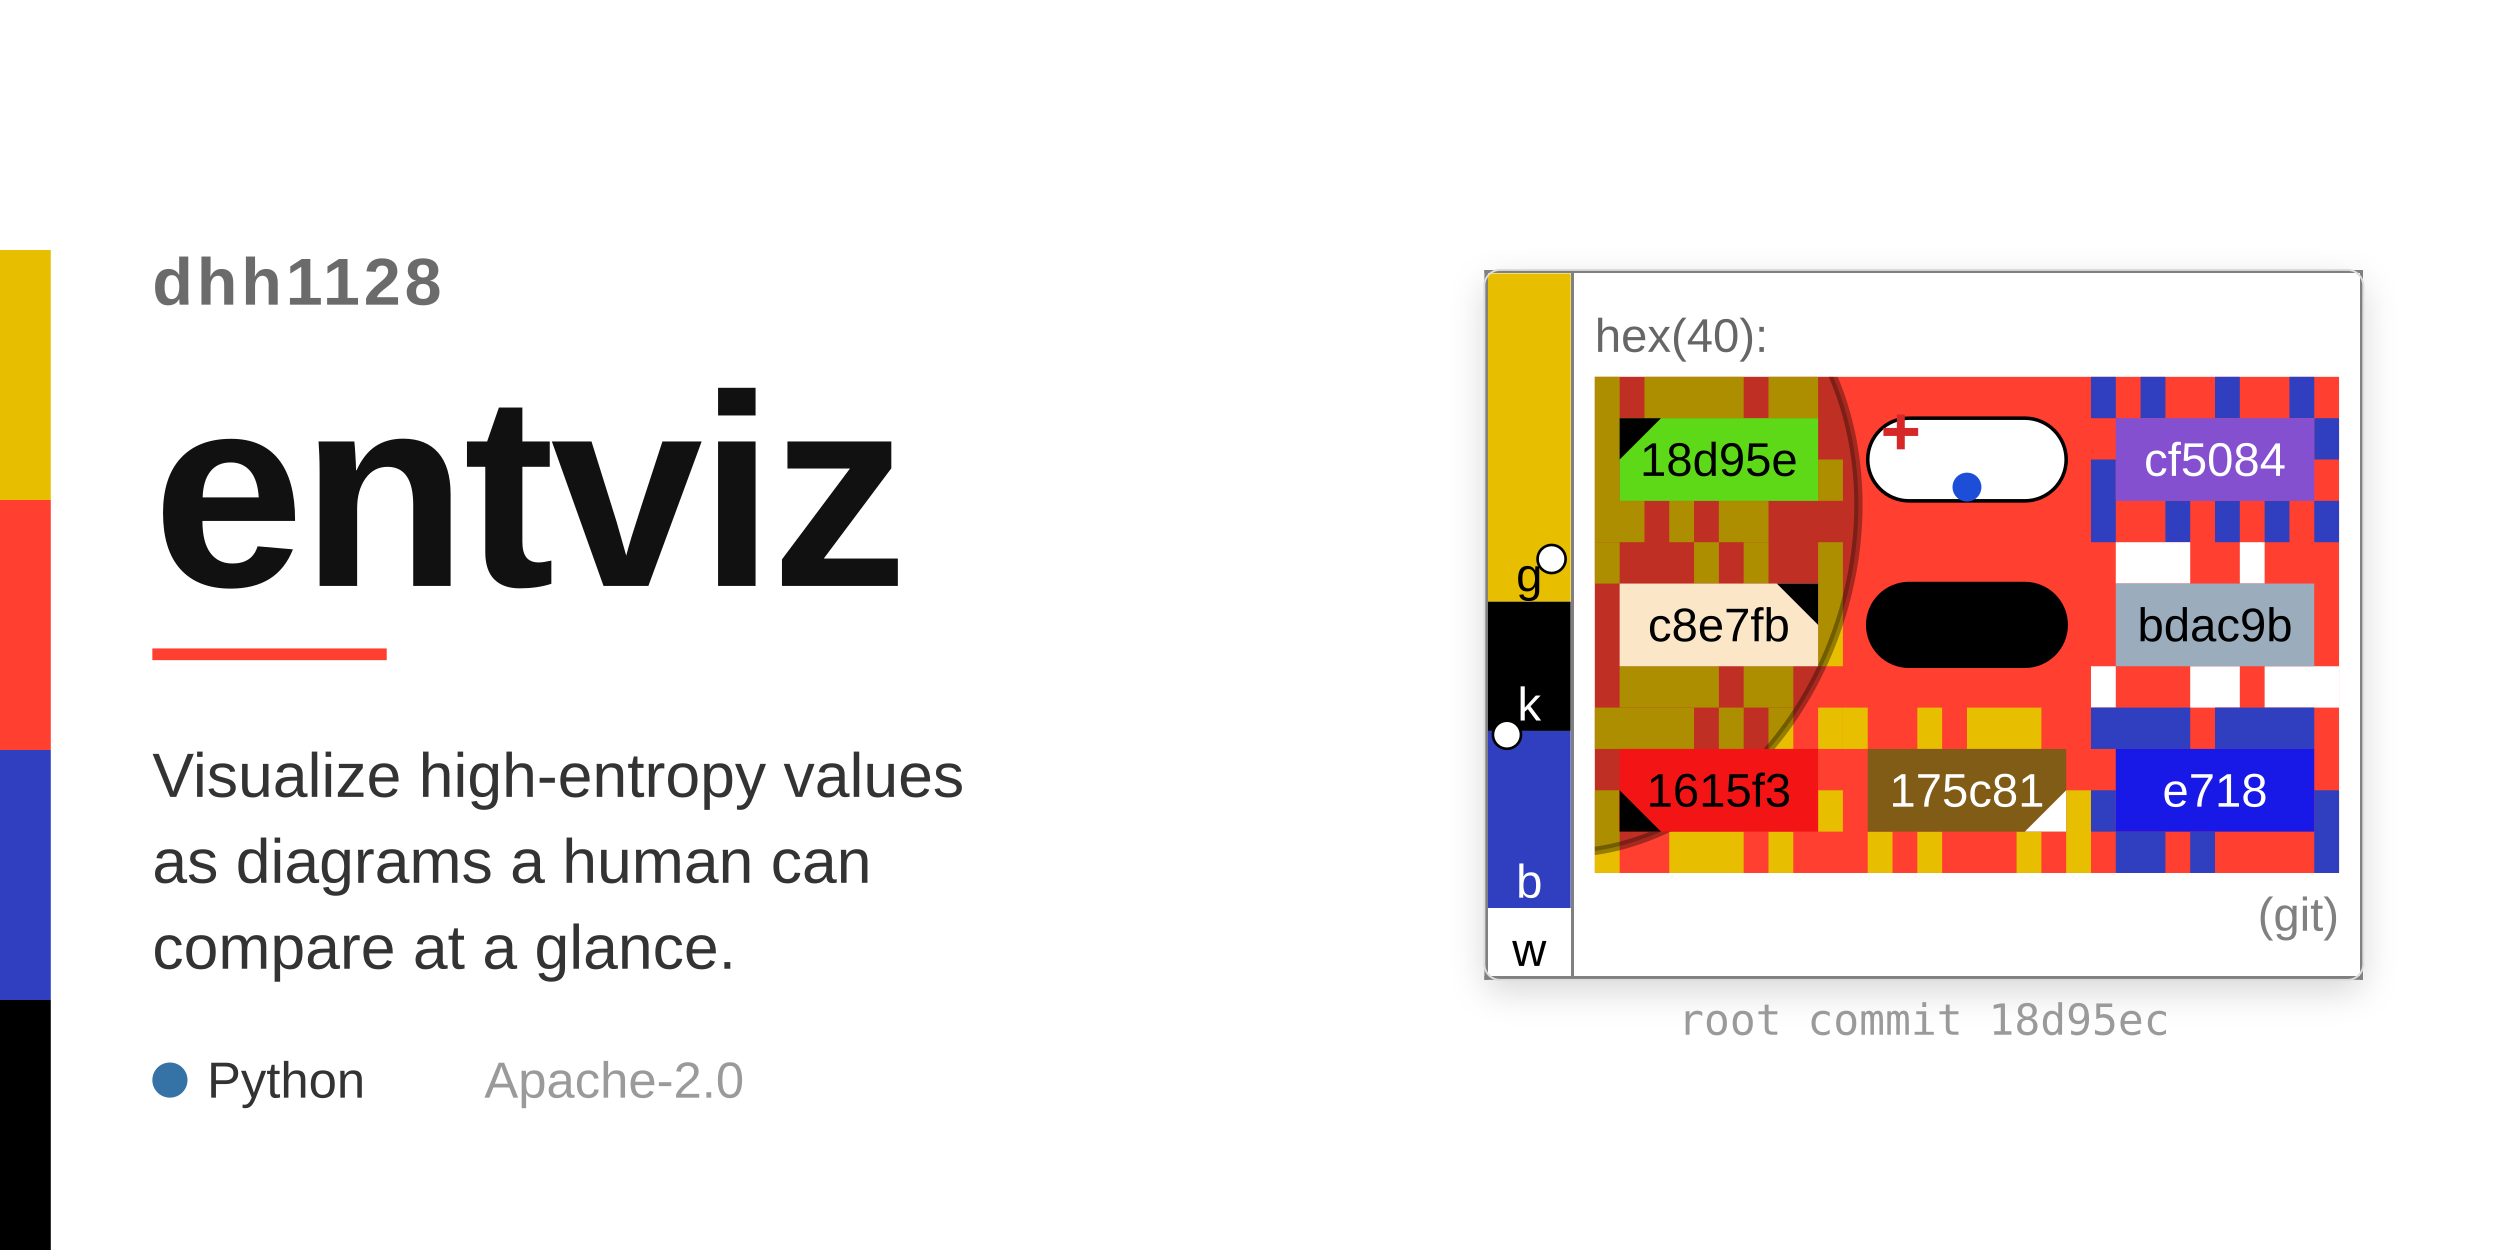
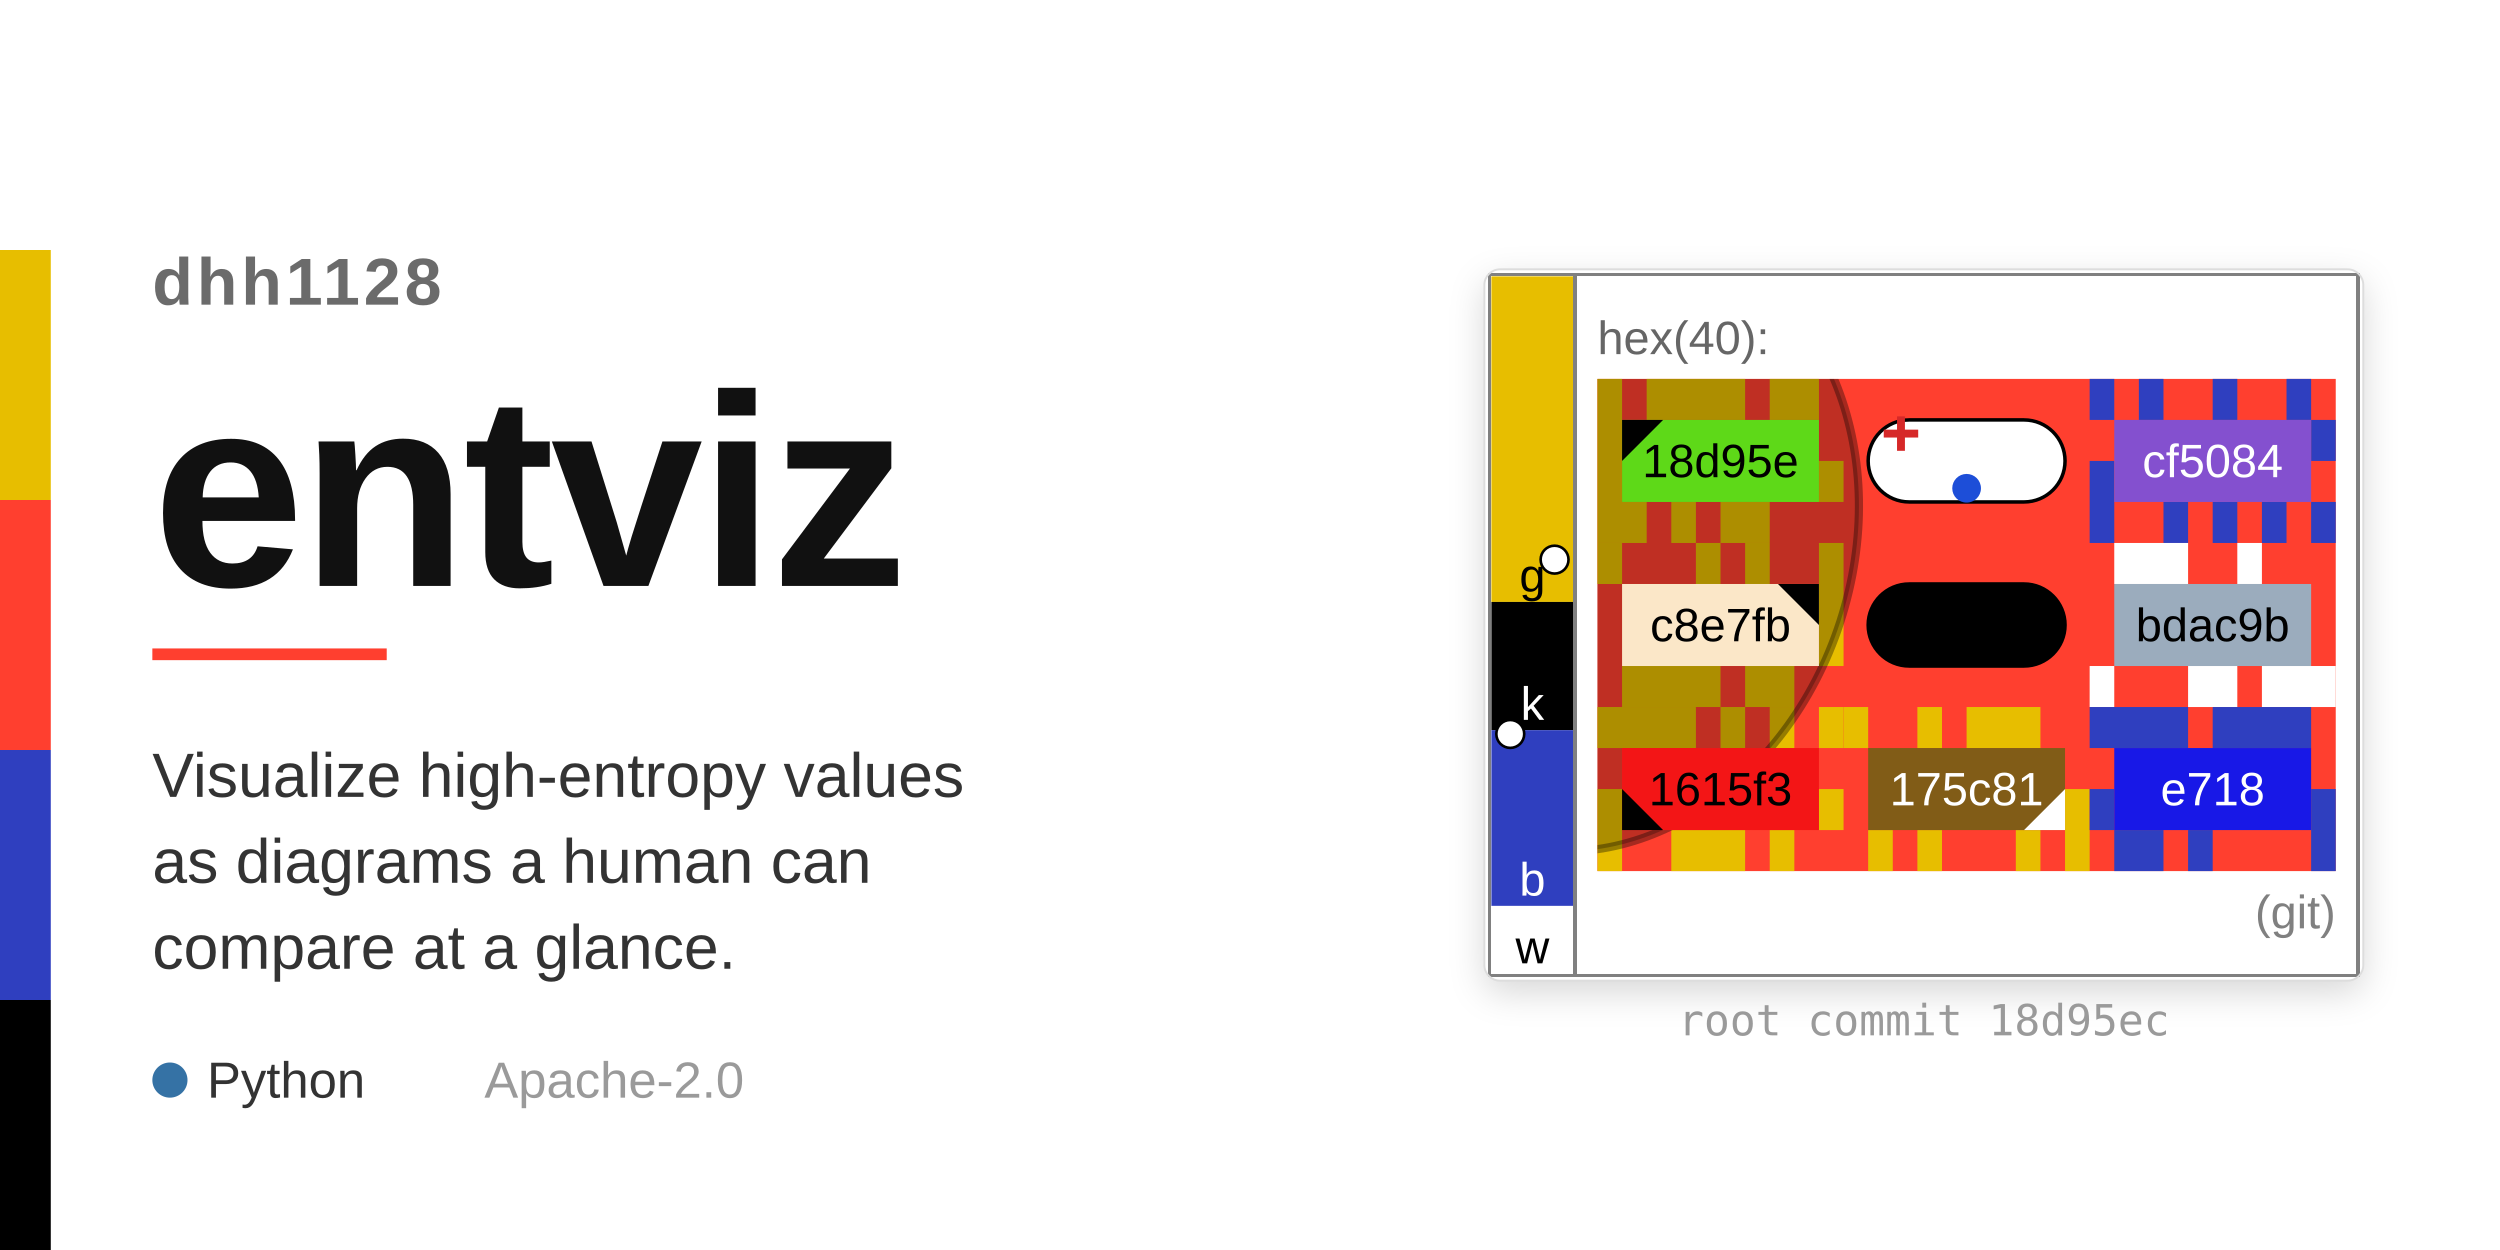
<svg xmlns="http://www.w3.org/2000/svg" width="1280" height="640" viewBox="0 0 1280 640" font-family="'Helvetica Neue', Arial, 'Segoe UI', Roboto, 'DejaVu Sans', sans-serif">
  <defs>
    <filter id="lift" x="-20%" y="-20%" width="140%" height="140%">
      <feDropShadow dx="0" dy="6" stdDeviation="9" flood-color="#000000" flood-opacity="0.16" />
    </filter>
  </defs>
  <rect width="1280" height="640" fill="#ffffff" />
  <rect x="0" y="0.00" width="26" height="128.00" fill="#ffffff" />
  <rect x="0" y="128.00" width="26" height="128.00" fill="#e7be00" />
  <rect x="0" y="256.00" width="26" height="128.00" fill="#ff3f2f" />
  <rect x="0" y="384.00" width="26" height="128.00" fill="#2f3fbf" />
  <rect x="0" y="512.00" width="26" height="128.00" fill="#000000" />
-   <rect x="760.0" y="138.2" width="450.0" height="363.5" rx="8" fill="#ffffff" filter="url(#lift)" />
-   <svg x="760.0" y="138.2" width="450.0" height="363.5" viewBox="0 0 248 200.333">
+   <rect x="760.0" y="137.9" width="450.0" height="364.2" rx="8" fill="#ffffff" filter="url(#lift)" />
+   <svg x="760.0" y="137.9" width="450.0" height="364.2" viewBox="0 0 250 202.333">
    <defs>
      <clipPath id="grid-clip-f589bd6555251ece-3x3">
-         <rect x="31.167" y="30.167" width="210" height="140" />
+         <rect x="32.167" y="31.167" width="210" height="140" />
      </clipPath>
    </defs>
-     <rect x="0" y="0" width="248" height="200.333" fill="#ffffff" />
+     <rect x="1" y="1" width="248" height="200.333" fill="#ffffff" />
    <g data-channel="grid">
-       <rect x="31.167" y="30.167" width="210" height="140" fill="#ff3f2f" />
+       <rect x="32.167" y="31.167" width="210" height="140" fill="#ff3f2f" />
      <g>
-         <path fill="#e7be00" d="M31.167 30.167h7v11.667h-7zM45.167 30.167h7v11.667h-7zM52.167 30.167h7v11.667h-7zM59.167 30.167h7v11.667h-7zM66.167 30.167h7v11.667h-7zM80.167 30.167h7v11.667h-7zM87.167 30.167h7v11.667h-7zM94.167 53.5h7v11.667h-7zM73.167 65.167h7v11.667h-7zM66.167 65.167h7v11.667h-7zM52.167 65.167h7v11.667h-7zM38.167 65.167h7v11.667h-7zM31.167 65.167h7v11.667h-7zM31.167 53.5h7v11.667h-7zM31.167 41.833h7v11.667h-7z" />
-         <path fill="#2f3fbf" d="M171.167 30.167h7v11.667h-7zM185.167 30.167h7v11.667h-7zM206.167 30.167h7v11.667h-7zM227.167 30.167h7v11.667h-7zM234.167 41.833h7v11.667h-7zM234.167 65.167h7v11.667h-7zM220.167 65.167h7v11.667h-7zM206.167 65.167h7v11.667h-7zM192.167 65.167h7v11.667h-7zM171.167 65.167h7v11.667h-7zM171.167 53.5h7v11.667h-7z" />
-         <path fill="#e7be00" d="M31.167 76.833h7v11.667h-7zM59.167 76.833h7v11.667h-7zM73.167 76.833h7v11.667h-7zM94.167 76.833h7v11.667h-7zM94.167 88.5h7v11.667h-7zM94.167 100.167h7v11.667h-7zM80.167 111.833h7v11.667h-7zM73.167 111.833h7v11.667h-7zM59.167 111.833h7v11.667h-7zM52.167 111.833h7v11.667h-7zM45.167 111.833h7v11.667h-7zM38.167 111.833h7v11.667h-7z" />
-         <path fill="#ffffff" d="M178.167 76.833h7v11.667h-7zM185.167 76.833h7v11.667h-7zM192.167 76.833h7v11.667h-7zM213.167 76.833h7v11.667h-7zM234.167 111.833h7v11.667h-7zM227.167 111.833h7v11.667h-7zM220.167 111.833h7v11.667h-7zM206.167 111.833h7v11.667h-7zM199.167 111.833h7v11.667h-7zM171.167 111.833h7v11.667h-7z" />
-         <path fill="#e7be00" d="M31.167 123.5h7v11.667h-7zM38.167 123.5h7v11.667h-7zM45.167 123.5h7v11.667h-7zM52.167 123.5h7v11.667h-7zM66.167 123.5h7v11.667h-7zM80.167 123.5h7v11.667h-7zM94.167 123.5h7v11.667h-7zM94.167 146.833h7v11.667h-7zM80.167 158.5h7v11.667h-7zM66.167 158.5h7v11.667h-7zM59.167 158.5h7v11.667h-7zM52.167 158.5h7v11.667h-7zM31.167 158.5h7v11.667h-7zM31.167 146.833h7v11.667h-7z" />
-         <path fill="#e7be00" d="M101.167 123.5h7v11.667h-7zM122.167 123.5h7v11.667h-7zM136.167 123.5h7v11.667h-7zM143.167 123.5h7v11.667h-7zM150.167 123.5h7v11.667h-7zM164.167 146.833h7v11.667h-7zM164.167 158.5h7v11.667h-7zM150.167 158.5h7v11.667h-7zM122.167 158.5h7v11.667h-7zM108.167 158.5h7v11.667h-7z" />
-         <path fill="#2f3fbf" d="M171.167 123.5h7v11.667h-7zM178.167 123.5h7v11.667h-7zM185.167 123.5h7v11.667h-7zM192.167 123.5h7v11.667h-7zM206.167 123.5h7v11.667h-7zM213.167 123.5h7v11.667h-7zM220.167 123.5h7v11.667h-7zM227.167 123.5h7v11.667h-7zM234.167 146.833h7v11.667h-7zM234.167 158.5h7v11.667h-7zM199.167 158.5h7v11.667h-7zM185.167 158.5h7v11.667h-7zM178.167 158.5h7v11.667h-7zM171.167 146.833h7v11.667h-7z" />
+         <path fill="#e7be00" d="M32.167 31.167h7v11.667h-7zM46.167 31.167h7v11.667h-7zM53.167 31.167h7v11.667h-7zM60.167 31.167h7v11.667h-7zM67.167 31.167h7v11.667h-7zM81.167 31.167h7v11.667h-7zM88.167 31.167h7v11.667h-7zM95.167 54.5h7v11.667h-7zM74.167 66.167h7v11.667h-7zM67.167 66.167h7v11.667h-7zM53.167 66.167h7v11.667h-7zM39.167 66.167h7v11.667h-7zM32.167 66.167h7v11.667h-7zM32.167 54.5h7v11.667h-7zM32.167 42.833h7v11.667h-7z" />
+         <path fill="#2f3fbf" d="M172.167 31.167h7v11.667h-7zM186.167 31.167h7v11.667h-7zM207.167 31.167h7v11.667h-7zM228.167 31.167h7v11.667h-7zM235.167 42.833h7v11.667h-7zM235.167 66.167h7v11.667h-7zM221.167 66.167h7v11.667h-7zM207.167 66.167h7v11.667h-7zM193.167 66.167h7v11.667h-7zM172.167 66.167h7v11.667h-7zM172.167 54.5h7v11.667h-7z" />
+         <path fill="#e7be00" d="M32.167 77.833h7v11.667h-7zM60.167 77.833h7v11.667h-7zM74.167 77.833h7v11.667h-7zM95.167 77.833h7v11.667h-7zM95.167 89.5h7v11.667h-7zM95.167 101.167h7v11.667h-7zM81.167 112.833h7v11.667h-7zM74.167 112.833h7v11.667h-7zM60.167 112.833h7v11.667h-7zM53.167 112.833h7v11.667h-7zM46.167 112.833h7v11.667h-7zM39.167 112.833h7v11.667h-7z" />
+         <path fill="#ffffff" d="M179.167 77.833h7v11.667h-7zM186.167 77.833h7v11.667h-7zM193.167 77.833h7v11.667h-7zM214.167 77.833h7v11.667h-7zM235.167 112.833h7v11.667h-7zM228.167 112.833h7v11.667h-7zM221.167 112.833h7v11.667h-7zM207.167 112.833h7v11.667h-7zM200.167 112.833h7v11.667h-7zM172.167 112.833h7v11.667h-7z" />
+         <path fill="#e7be00" d="M32.167 124.5h7v11.667h-7zM39.167 124.5h7v11.667h-7zM46.167 124.5h7v11.667h-7zM53.167 124.5h7v11.667h-7zM67.167 124.5h7v11.667h-7zM81.167 124.5h7v11.667h-7zM95.167 124.5h7v11.667h-7zM95.167 147.833h7v11.667h-7zM81.167 159.5h7v11.667h-7zM67.167 159.5h7v11.667h-7zM60.167 159.5h7v11.667h-7zM53.167 159.5h7v11.667h-7zM32.167 159.5h7v11.667h-7zM32.167 147.833h7v11.667h-7z" />
+         <path fill="#e7be00" d="M102.167 124.5h7v11.667h-7zM123.167 124.5h7v11.667h-7zM137.167 124.5h7v11.667h-7zM144.167 124.5h7v11.667h-7zM151.167 124.5h7v11.667h-7zM165.167 147.833h7v11.667h-7zM165.167 159.5h7v11.667h-7zM151.167 159.5h7v11.667h-7zM123.167 159.5h7v11.667h-7zM109.167 159.5h7v11.667h-7z" />
+         <path fill="#2f3fbf" d="M172.167 124.5h7v11.667h-7zM179.167 124.5h7v11.667h-7zM186.167 124.5h7v11.667h-7zM193.167 124.5h7v11.667h-7zM207.167 124.5h7v11.667h-7zM214.167 124.5h7v11.667h-7zM221.167 124.5h7v11.667h-7zM228.167 124.5h7v11.667h-7zM235.167 147.833h7v11.667h-7zM235.167 159.5h7v11.667h-7zM200.167 159.5h7v11.667h-7zM186.167 159.5h7v11.667h-7zM179.167 159.5h7v11.667h-7zM172.167 147.833h7v11.667h-7z" />
      </g>
-       <g clip-path="url(#grid-clip-f589bd6555251ece-3x3)" data-channel="ellipse" data-ellipse-anchor-x="31.167" data-ellipse-anchor-y="76.833" data-ellipse-rx="89.165" data-ellipse-ry="72.619" data-ellipse-rotation-deg="108">
-         <ellipse cx="31.167" cy="76.833" rx="89.165" ry="72.619" transform="rotate(108 31.167 76.833)" fill="#000000" stroke="#000000" fill-opacity="0.25" stroke-opacity="0.35" stroke-width="2.333" />
+       <g clip-path="url(#grid-clip-f589bd6555251ece-3x3)" data-channel="ellipse" data-ellipse-anchor-x="32.167" data-ellipse-anchor-y="77.833" data-ellipse-rx="89.165" data-ellipse-ry="72.619" data-ellipse-rotation-deg="108">
+         <ellipse cx="32.167" cy="77.833" rx="89.165" ry="72.619" transform="rotate(108 32.167 77.833)" fill="#000000" stroke="#000000" fill-opacity="0.25" stroke-opacity="0.35" stroke-width="2.333" />
      </g>
      <g>
        <g data-channel="cell" data-cell-index="0" data-cell-row="0" data-cell-col="0" data-surround-bits="0xf589bd" data-edge-color="#e7be00" data-cell-quartile="1">
-           <rect x="38.167" y="41.833" width="56" height="23.333" fill="#5ed918" />
-           <text x="66.167" y="53.5" fill="#000000" font-size="13.333" text-anchor="middle" dominant-baseline="central">18d95e</text>
-           <polygon points="38.167,41.833 49.833,41.833 38.167,53.5" fill="#000000" />
+           <rect x="39.167" y="42.833" width="56" height="23.333" fill="#5ed918" />
+           <text x="67.167" y="54.5" fill="#000000" font-size="13.333" text-anchor="middle" dominant-baseline="central">18d95e</text>
+           <polygon points="39.167,42.833 50.833,42.833 39.167,54.5" fill="#000000" />
        </g>
        <g data-channel="cell" data-cell-index="1" data-cell-row="0" data-cell-col="1" data-cell-blank="true" data-cell-blank-map="true">
-           <rect x="108.167" y="41.833" width="56" height="23.333" rx="11.667" ry="11.667" fill="#ffffff" stroke="#000000" stroke-width="1" />
-           <circle cx="136.167" cy="61.278" r="4.083" fill="#1d4ed8" data-blank-map-min="2,1" />
-           <path d="M 112.6,45.722 H 122.4 M 117.5,40.822 V 50.622" fill="none" stroke="#d62828" stroke-width="2.246" stroke-linecap="butt" data-blank-map-max="0,0" />
+           <rect x="109.167" y="42.833" width="56" height="23.333" rx="11.667" ry="11.667" fill="#ffffff" stroke="#000000" stroke-width="1" />
+           <circle cx="137.167" cy="62.278" r="4.083" fill="#1d4ed8" data-blank-map-min="2,1" />
+           <path d="M 113.6,46.722 H 123.4 M 118.5,41.822 V 51.622" fill="none" stroke="#d62828" stroke-width="2.246" stroke-linecap="butt" data-blank-map-max="0,0" />
        </g>
        <g data-channel="cell" data-cell-index="2" data-cell-row="0" data-cell-col="2" data-surround-bits="0x655525" data-edge-color="#2f3fbf">
-           <rect x="178.167" y="41.833" width="56" height="23.333" fill="#8450cf" />
-           <text x="206.167" y="53.5" fill="#ffffff" font-size="13.333" text-anchor="middle" dominant-baseline="central">cf5084</text>
+           <rect x="179.167" y="42.833" width="56" height="23.333" fill="#8450cf" />
+           <text x="207.167" y="54.5" fill="#ffffff" font-size="13.333" text-anchor="middle" dominant-baseline="central">cf5084</text>
        </g>
        <g data-channel="cell" data-cell-index="3" data-cell-row="1" data-cell-col="0" data-surround-bits="0x1ece51" data-edge-color="#e7be00" data-cell-quartile="2">
-           <rect x="38.167" y="88.5" width="56" height="23.333" fill="#fbe7c8" />
-           <text x="66.167" y="100.167" fill="#000000" font-size="13.333" text-anchor="middle" dominant-baseline="central">c8e7fb</text>
-           <polygon points="94.167,88.5 82.5,88.5 94.167,100.167" fill="#000000" />
+           <rect x="39.167" y="89.5" width="56" height="23.333" fill="#fbe7c8" />
+           <text x="67.167" y="101.167" fill="#000000" font-size="13.333" text-anchor="middle" dominant-baseline="central">c8e7fb</text>
+           <polygon points="95.167,89.5 83.5,89.5 95.167,101.167" fill="#000000" />
        </g>
        <g data-channel="cell" data-cell-index="4" data-cell-row="1" data-cell-col="1" data-cell-blank="true">
-           <rect x="108.167" y="88.5" width="56" height="23.333" rx="11.667" ry="11.667" fill="#000000" stroke="#000000" stroke-width="1" />
+           <rect x="109.167" y="89.5" width="56" height="23.333" rx="11.667" ry="11.667" fill="#000000" stroke="#000000" stroke-width="1" />
        </g>
        <g data-channel="cell" data-cell-index="5" data-cell-row="1" data-cell-col="2" data-surround-bits="0x23704e" data-edge-color="#ffffff">
-           <rect x="178.167" y="88.5" width="56" height="23.333" fill="#9bacbd" />
-           <text x="206.167" y="100.167" fill="#000000" font-size="13.333" text-anchor="middle" dominant-baseline="central">bdac9b</text>
+           <rect x="179.167" y="89.5" width="56" height="23.333" fill="#9bacbd" />
+           <text x="207.167" y="101.167" fill="#000000" font-size="13.333" text-anchor="middle" dominant-baseline="central">bdac9b</text>
        </g>
        <g data-channel="cell" data-cell-index="6" data-cell-row="2" data-cell-col="0" data-surround-bits="0x674aaf" data-edge-color="#e7be00" data-cell-quartile="4">
-           <rect x="38.167" y="135.167" width="56" height="23.333" fill="#f31516" />
-           <text x="66.167" y="146.833" fill="#000000" font-size="13.333" text-anchor="middle" dominant-baseline="central">1615f3</text>
-           <polygon points="38.167,158.5 38.167,146.833 49.833,158.5" fill="#000000" />
+           <rect x="39.167" y="136.167" width="56" height="23.333" fill="#f31516" />
+           <text x="67.167" y="147.833" fill="#000000" font-size="13.333" text-anchor="middle" dominant-baseline="central">1615f3</text>
+           <polygon points="39.167,159.5 39.167,147.833 50.833,159.5" fill="#000000" />
        </g>
        <g data-channel="cell" data-cell-index="7" data-cell-row="2" data-cell-col="1" data-surround-bits="0x1458e9" data-edge-color="#e7be00" data-cell-quartile="3">
-           <rect x="108.167" y="135.167" width="56" height="23.333" fill="#815c17" />
-           <text x="136.167" y="146.833" fill="#ffffff" font-size="13.333" text-anchor="middle" dominant-baseline="central">175c81</text>
-           <polygon points="164.167,158.5 164.167,146.833 152.5,158.5" fill="#ffffff" />
+           <rect x="109.167" y="136.167" width="56" height="23.333" fill="#815c17" />
+           <text x="137.167" y="147.833" fill="#ffffff" font-size="13.333" text-anchor="middle" dominant-baseline="central">175c81</text>
+           <polygon points="165.167,159.5 165.167,147.833 153.5,159.5" fill="#ffffff" />
        </g>
        <g data-channel="cell" data-cell-index="8" data-cell-row="2" data-cell-col="2" data-surround-bits="0x5a19ef" data-edge-color="#2f3fbf">
-           <rect x="178.167" y="135.167" width="56" height="23.333" fill="#1818e7" />
-           <text x="206.167" y="146.833" fill="#ffffff" font-size="13.333" text-anchor="middle" dominant-baseline="central">e718</text>
+           <rect x="179.167" y="136.167" width="56" height="23.333" fill="#1818e7" />
+           <text x="207.167" y="147.833" fill="#ffffff" font-size="13.333" text-anchor="middle" dominant-baseline="central">e718</text>
        </g>
      </g>
    </g>
    <g data-channel="color-bar" data-bar-slots="16" data-bar-marker-left="10" data-bar-marker-right="6">
      <g data-color-bar-rank="0" data-color-bar-band="G">
-         <rect x="1" y="1" width="23.333" height="92.608" fill="#e7be00" />
-         <text x="12.667" y="90.675" fill="#000000" font-size="13.333" text-anchor="middle" data-color-bar-letter="true">g</text>
+         <rect x="2" y="2" width="23.333" height="92.608" fill="#e7be00" />
+         <text x="13.667" y="91.675" fill="#000000" font-size="13.333" text-anchor="middle" data-color-bar-letter="true">g</text>
      </g>
      <g data-color-bar-rank="1" data-color-bar-band="K">
-         <rect x="1" y="93.608" width="23.333" height="36.476" fill="#000000" />
-         <text x="12.667" y="127.151" fill="#ffffff" font-size="13.333" text-anchor="middle" data-color-bar-letter="true">k</text>
+         <rect x="2" y="94.608" width="23.333" height="36.476" fill="#000000" />
+         <text x="13.667" y="128.151" fill="#ffffff" font-size="13.333" text-anchor="middle" data-color-bar-letter="true">k</text>
      </g>
      <g data-color-bar-rank="2" data-color-bar-band="B">
-         <rect x="1" y="130.084" width="23.333" height="49.988" fill="#2f3fbf" />
-         <text x="12.667" y="177.138" fill="#ffffff" font-size="13.333" text-anchor="middle" data-color-bar-letter="true">b</text>
+         <rect x="2" y="131.084" width="23.333" height="49.988" fill="#2f3fbf" />
+         <text x="13.667" y="178.138" fill="#ffffff" font-size="13.333" text-anchor="middle" data-color-bar-letter="true">b</text>
      </g>
      <g data-color-bar-rank="3" data-color-bar-band="W">
-         <rect x="1" y="180.071" width="23.333" height="19.262" fill="#ffffff" />
-         <text x="12.667" y="196.4" fill="#000000" font-size="13.333" text-anchor="middle" data-color-bar-letter="true">w</text>
+         <rect x="2" y="181.071" width="23.333" height="19.262" fill="#ffffff" />
+         <text x="13.667" y="197.4" fill="#000000" font-size="13.333" text-anchor="middle" data-color-bar-letter="true">w</text>
      </g>
-       <circle cx="6.367" cy="131.156" r="3.967" fill="#ffffff" stroke="#000000" stroke-width="0.75" data-bar-marker="left" />
-       <circle cx="18.967" cy="81.573" r="3.967" fill="#ffffff" stroke="#000000" stroke-width="0.75" data-bar-marker="right" />
+       <circle cx="7.367" cy="132.156" r="3.967" fill="#ffffff" stroke="#000000" stroke-width="0.75" data-bar-marker="left" />
+       <circle cx="19.967" cy="82.573" r="3.967" fill="#ffffff" stroke="#000000" stroke-width="0.75" data-bar-marker="right" />
    </g>
    <g data-channel="label-top">
-       <text x="31.167" y="18.5" fill="#666666" font-size="13.333" dominant-baseline="central">hex(40):</text>
+       <text x="32.167" y="19.5" fill="#666666" font-size="13.333" dominant-baseline="central">hex(40):</text>
    </g>
    <g data-channel="label-bottom">
-       <text x="241.167" y="181.833" fill="#666666" font-size="13.333" text-anchor="end" dominant-baseline="central">
+       <text x="242.167" y="182.833" fill="#666666" font-size="13.333" text-anchor="end" dominant-baseline="central">
        <tspan fill="#808080" data-user-note="git">(git)</tspan>
      </text>
    </g>
-     <line x1="0" y1="0.5" x2="248" y2="0.5" stroke="#808080" stroke-width="1" shape-rendering="crispEdges" />
-     <line x1="247.5" y1="0" x2="247.5" y2="200.333" stroke="#808080" stroke-width="1" shape-rendering="crispEdges" />
-     <line x1="0" y1="199.833" x2="248" y2="199.833" stroke="#808080" stroke-width="1" shape-rendering="crispEdges" />
-     <line x1="0.5" y1="0" x2="0.5" y2="200.333" stroke="#808080" stroke-width="1" shape-rendering="crispEdges" />
-     <line x1="24.833" y1="0" x2="24.833" y2="200.333" stroke="#808080" stroke-width="1" shape-rendering="crispEdges" />
+     <line x1="1" y1="1.5" x2="249" y2="1.5" stroke="#808080" stroke-width="1" shape-rendering="crispEdges" />
+     <line x1="248.5" y1="1" x2="248.5" y2="201.333" stroke="#808080" stroke-width="1" shape-rendering="crispEdges" />
+     <line x1="1" y1="200.833" x2="249" y2="200.833" stroke="#808080" stroke-width="1" shape-rendering="crispEdges" />
+     <line x1="1.5" y1="1" x2="1.5" y2="201.333" stroke="#808080" stroke-width="1" shape-rendering="crispEdges" />
+     <line x1="25.833" y1="1" x2="25.833" y2="201.333" stroke="#808080" stroke-width="1" shape-rendering="crispEdges" />
  </svg>
-   <rect x="760.0" y="138.2" width="450.0" height="363.5" rx="8" fill="none" stroke="#dddddd" stroke-width="1" />
-   <text x="985.0" y="529.8" font-family="'JetBrains Mono', 'Menlo', 'Consolas', 'DejaVu Sans Mono', monospace" font-size="22" fill="#9a9a9a" text-anchor="middle">root commit 18d95ec</text>
+   <rect x="760.0" y="137.9" width="450.0" height="364.2" rx="8" fill="none" stroke="#dddddd" stroke-width="1" />
+   <text x="985.0" y="530.1" font-family="'JetBrains Mono', 'Menlo', 'Consolas', 'DejaVu Sans Mono', monospace" font-size="22" fill="#9a9a9a" text-anchor="middle">root commit 18d95ec</text>
  <text x="78" y="156" font-size="34" font-weight="600" fill="#6b6b6b" letter-spacing="2">dhh1128</text>
  <text x="78" y="300" font-size="140" font-weight="800" fill="#111111" letter-spacing="-2">entviz</text>
  <rect x="78" y="332" width="120" height="6" fill="#ff3f2f" />
  <text x="78" y="408" font-size="32" fill="#333333">Visualize high-entropy values</text>
  <text x="78" y="452" font-size="32" fill="#333333">as diagrams a human can</text>
  <text x="78" y="496" font-size="32" fill="#333333">compare at a glance.</text>
  <circle cx="87" cy="553" r="9" fill="#3572A5" />
  <text x="106" y="562" font-size="26" fill="#333333">Python</text>
  <text x="248" y="562" font-size="26" fill="#9a9a9a">Apache-2.0</text>
</svg>
